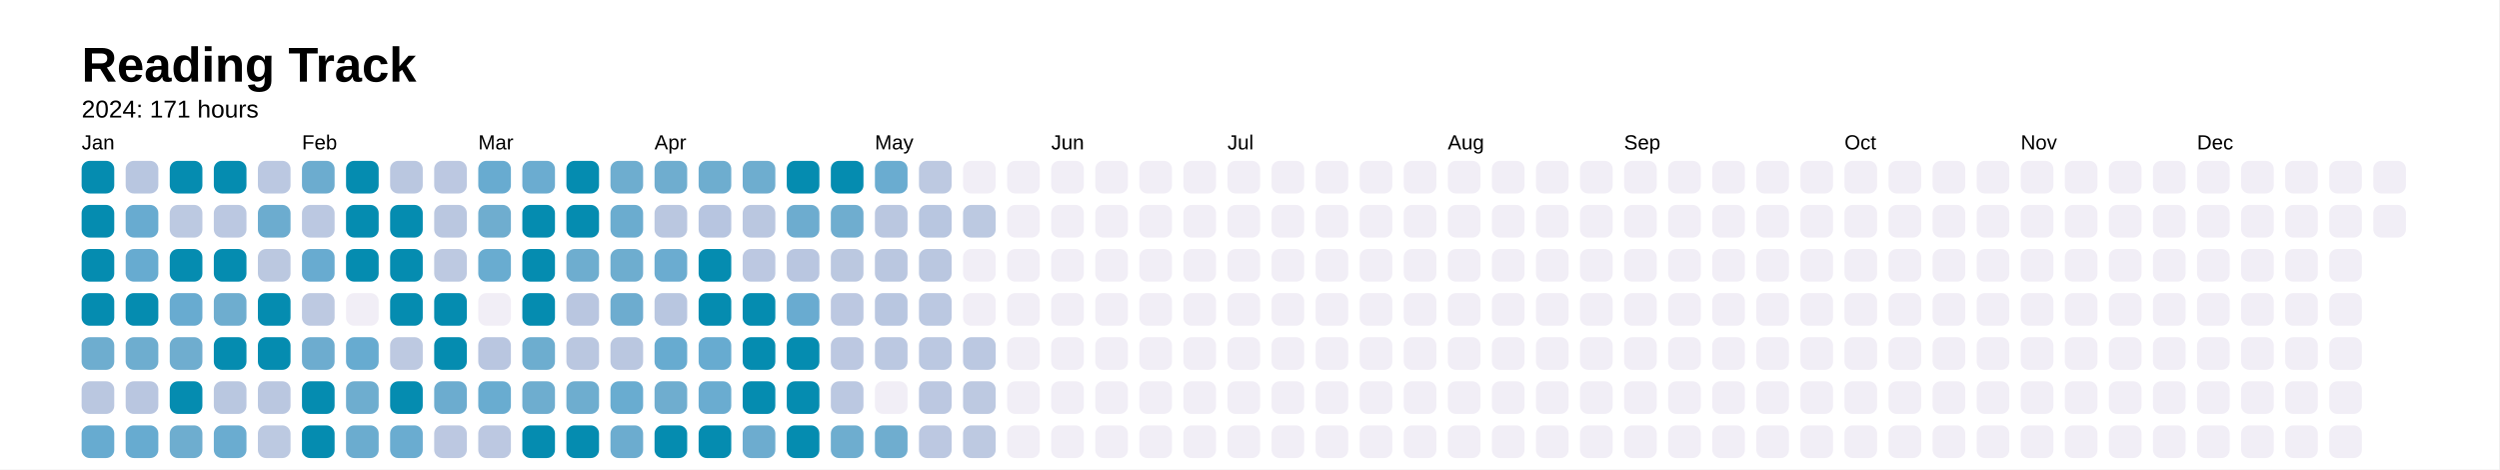
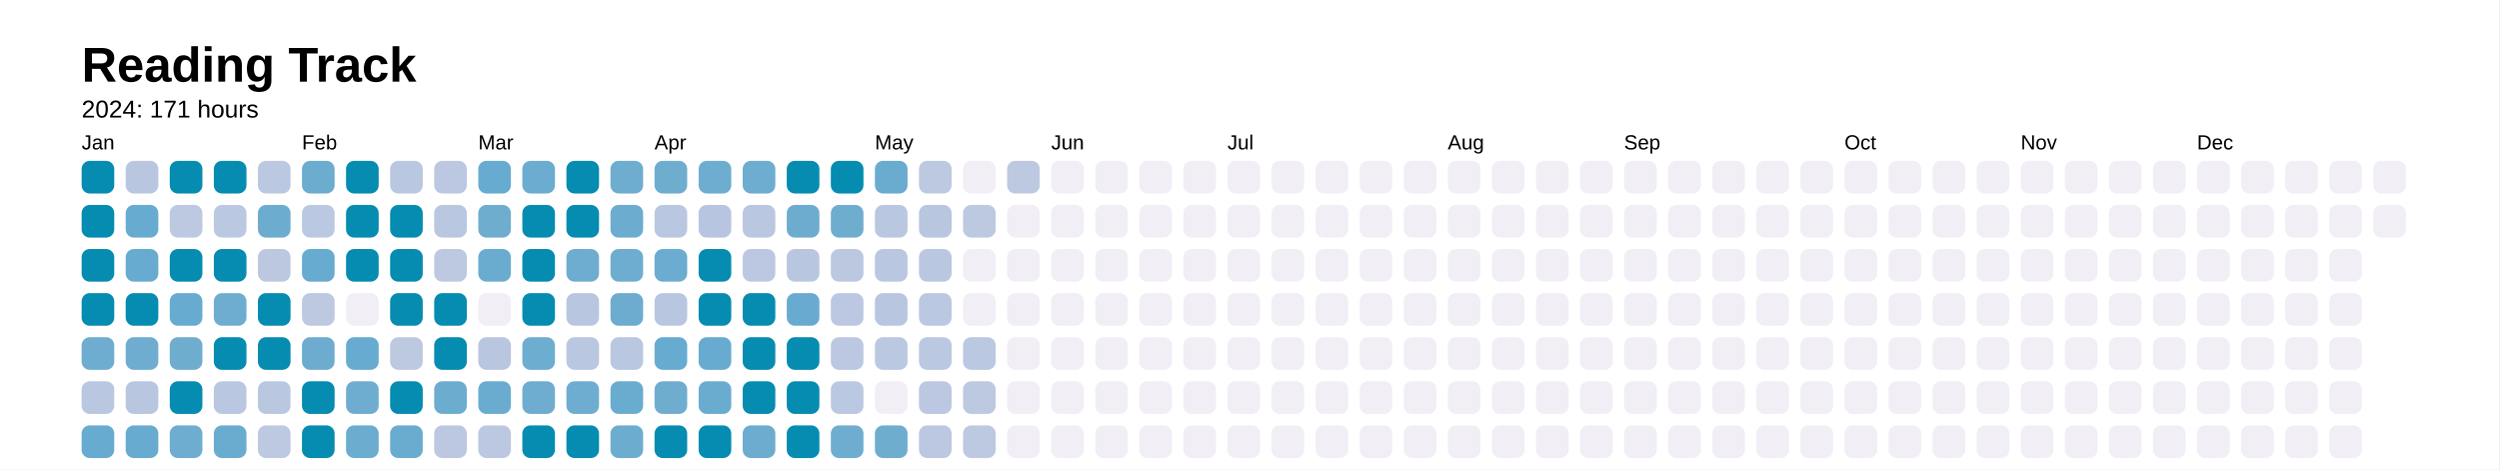
<svg xmlns="http://www.w3.org/2000/svg" baseProfile="full" height="57.5mm" version="1.1" viewBox="0,0,306.2,57.5" width="306.2mm">
  <defs />
  <rect fill="#FFFFFF" height="57.5" width="306.2" x="0" y="0" />
  <text fill="#000000" style="font-size:6px; font-family:Arial; font-weight:bold;" x="10" y="10">Reading Track</text>
  <text fill="#000000" style="font-size:3px; font-family:Arial;" x="10" y="14.4">2024: 171 hours</text>
  <text fill="#000000" style="font-size:2.5px; font-family:Arial" x="10" y="18.3">Jan</text>
  <rect fill="#058cb0" height="4" rx="1" ry="1" width="4" x="10" y="19.7" />
  <rect fill="#058cb0" height="4" rx="1" ry="1" width="4" x="10" y="25.1" />
  <rect fill="#058cb0" height="4" rx="1" ry="1" width="4" x="10" y="30.5" />
  <rect fill="#058cb0" height="4" rx="1" ry="1" width="4" x="10" y="35.9" />
  <rect fill="#6eadcf" height="4" rx="1" ry="1" width="4" x="10" y="41.3" />
  <rect fill="#bac7e0" height="4" rx="1" ry="1" width="4" x="10" y="46.7" />
  <rect fill="#67abd0" height="4" rx="1" ry="1" width="4" x="10" y="52.1" />
  <rect fill="#b8c6e0" height="4" rx="1" ry="1" width="4" x="15.4" y="19.7" />
  <rect fill="#68abd0" height="4" rx="1" ry="1" width="4" x="15.4" y="25.1" />
  <rect fill="#67abd0" height="4" rx="1" ry="1" width="4" x="15.4" y="30.5" />
  <rect fill="#058cb0" height="4" rx="1" ry="1" width="4" x="15.4" y="35.9" />
  <rect fill="#6eadcf" height="4" rx="1" ry="1" width="4" x="15.4" y="41.3" />
  <rect fill="#b9c6e0" height="4" rx="1" ry="1" width="4" x="15.4" y="46.7" />
  <rect fill="#67abd0" height="4" rx="1" ry="1" width="4" x="15.4" y="52.1" />
  <rect fill="#058cb0" height="4" rx="1" ry="1" width="4" x="20.8" y="19.7" />
  <rect fill="#bcc9e1" height="4" rx="1" ry="1" width="4" x="20.8" y="25.1" />
  <rect fill="#058cb0" height="4" rx="1" ry="1" width="4" x="20.8" y="30.5" />
  <rect fill="#68abd0" height="4" rx="1" ry="1" width="4" x="20.8" y="35.9" />
  <rect fill="#6fadcf" height="4" rx="1" ry="1" width="4" x="20.8" y="41.3" />
  <rect fill="#058cb0" height="4" rx="1" ry="1" width="4" x="20.8" y="46.7" />
  <rect fill="#6eadcf" height="4" rx="1" ry="1" width="4" x="20.8" y="52.1" />
  <rect fill="#058cb0" height="4" rx="1" ry="1" width="4" x="26.2" y="19.7" />
  <rect fill="#bbc8e1" height="4" rx="1" ry="1" width="4" x="26.2" y="25.1" />
  <rect fill="#058cb0" height="4" rx="1" ry="1" width="4" x="26.2" y="30.5" />
  <rect fill="#6eadcf" height="4" rx="1" ry="1" width="4" x="26.2" y="35.9" />
  <rect fill="#058cb0" height="4" rx="1" ry="1" width="4" x="26.2" y="41.3" />
  <rect fill="#b9c7e0" height="4" rx="1" ry="1" width="4" x="26.2" y="46.7" />
  <rect fill="#6aacd0" height="4" rx="1" ry="1" width="4" x="26.2" y="52.1" />
  <rect fill="#bbc8e1" height="4" rx="1" ry="1" width="4" x="31.6" y="19.7" />
  <rect fill="#6caccf" height="4" rx="1" ry="1" width="4" x="31.6" y="25.1" />
  <rect fill="#bbc8e0" height="4" rx="1" ry="1" width="4" x="31.6" y="30.5" />
  <rect fill="#058cb0" height="4" rx="1" ry="1" width="4" x="31.6" y="35.9" />
  <rect fill="#058cb0" height="4" rx="1" ry="1" width="4" x="31.6" y="41.3" />
  <rect fill="#bac7e0" height="4" rx="1" ry="1" width="4" x="31.6" y="46.7" />
  <rect fill="#bcc9e1" height="4" rx="1" ry="1" width="4" x="31.6" y="52.1" />
  <text fill="#000000" style="font-size:2.5px; font-family:Arial" x="37.0" y="18.3">Feb</text>
  <rect fill="#6caccf" height="4" rx="1" ry="1" width="4" x="37.0" y="19.7" />
  <rect fill="#bbc8e1" height="4" rx="1" ry="1" width="4" x="37.0" y="25.1" />
  <rect fill="#68abd0" height="4" rx="1" ry="1" width="4" x="37.0" y="30.5" />
  <rect fill="#bdc9e1" height="4" rx="1" ry="1" width="4" x="37.0" y="35.9" />
  <rect fill="#6daccf" height="4" rx="1" ry="1" width="4" x="37.0" y="41.3" />
  <rect fill="#058cb0" height="4" rx="1" ry="1" width="4" x="37.0" y="46.7" />
  <rect fill="#058cb0" height="4" rx="1" ry="1" width="4" x="37.0" y="52.1" />
  <rect fill="#058cb0" height="4" rx="1" ry="1" width="4" x="42.4" y="19.7" />
  <rect fill="#058cb0" height="4" rx="1" ry="1" width="4" x="42.4" y="25.1" />
  <rect fill="#058cb0" height="4" rx="1" ry="1" width="4" x="42.4" y="30.5" />
  <rect fill="#f1eef6" height="4" rx="1" ry="1" width="4" x="42.4" y="35.9" />
  <rect fill="#67abd0" height="4" rx="1" ry="1" width="4" x="42.4" y="41.3" />
  <rect fill="#6eadcf" height="4" rx="1" ry="1" width="4" x="42.4" y="46.7" />
  <rect fill="#6baccf" height="4" rx="1" ry="1" width="4" x="42.4" y="52.1" />
  <rect fill="#bac7e0" height="4" rx="1" ry="1" width="4" x="47.8" y="19.7" />
  <rect fill="#058cb0" height="4" rx="1" ry="1" width="4" x="47.8" y="25.1" />
  <rect fill="#058cb0" height="4" rx="1" ry="1" width="4" x="47.8" y="30.5" />
  <rect fill="#058cb0" height="4" rx="1" ry="1" width="4" x="47.8" y="35.9" />
  <rect fill="#bdc9e1" height="4" rx="1" ry="1" width="4" x="47.8" y="41.3" />
  <rect fill="#058cb0" height="4" rx="1" ry="1" width="4" x="47.8" y="46.7" />
  <rect fill="#6aacd0" height="4" rx="1" ry="1" width="4" x="47.8" y="52.1" />
  <rect fill="#bcc8e1" height="4" rx="1" ry="1" width="4" x="53.2" y="19.7" />
  <rect fill="#bac7e0" height="4" rx="1" ry="1" width="4" x="53.2" y="25.1" />
  <rect fill="#bdc9e1" height="4" rx="1" ry="1" width="4" x="53.2" y="30.5" />
  <rect fill="#058cb0" height="4" rx="1" ry="1" width="4" x="53.2" y="35.9" />
  <rect fill="#058cb0" height="4" rx="1" ry="1" width="4" x="53.2" y="41.3" />
  <rect fill="#6caccf" height="4" rx="1" ry="1" width="4" x="53.2" y="46.7" />
  <rect fill="#bcc8e1" height="4" rx="1" ry="1" width="4" x="53.2" y="52.1" />
  <text fill="#000000" style="font-size:2.5px; font-family:Arial" x="58.6" y="18.3">Mar</text>
  <rect fill="#68abd0" height="4" rx="1" ry="1" width="4" x="58.6" y="19.7" />
  <rect fill="#6fadcf" height="4" rx="1" ry="1" width="4" x="58.6" y="25.1" />
  <rect fill="#69acd0" height="4" rx="1" ry="1" width="4" x="58.6" y="30.5" />
  <rect fill="#f1eef6" height="4" rx="1" ry="1" width="4" x="58.6" y="35.9" />
  <rect fill="#b9c6e0" height="4" rx="1" ry="1" width="4" x="58.6" y="41.3" />
  <rect fill="#69acd0" height="4" rx="1" ry="1" width="4" x="58.6" y="46.7" />
  <rect fill="#bcc8e1" height="4" rx="1" ry="1" width="4" x="58.6" y="52.1" />
  <rect fill="#6bacd0" height="4" rx="1" ry="1" width="4" x="64" y="19.7" />
  <rect fill="#058cb0" height="4" rx="1" ry="1" width="4" x="64" y="25.1" />
  <rect fill="#058cb0" height="4" rx="1" ry="1" width="4" x="64" y="30.5" />
  <rect fill="#058cb0" height="4" rx="1" ry="1" width="4" x="64" y="35.9" />
  <rect fill="#6dadcf" height="4" rx="1" ry="1" width="4" x="64" y="41.3" />
  <rect fill="#6eadcf" height="4" rx="1" ry="1" width="4" x="64" y="46.7" />
  <rect fill="#058cb0" height="4" rx="1" ry="1" width="4" x="64" y="52.1" />
  <rect fill="#058cb0" height="4" rx="1" ry="1" width="4" x="69.4" y="19.7" />
  <rect fill="#058cb0" height="4" rx="1" ry="1" width="4" x="69.4" y="25.1" />
  <rect fill="#6eadcf" height="4" rx="1" ry="1" width="4" x="69.4" y="30.5" />
  <rect fill="#b9c6e0" height="4" rx="1" ry="1" width="4" x="69.4" y="35.9" />
  <rect fill="#bac7e0" height="4" rx="1" ry="1" width="4" x="69.4" y="41.3" />
  <rect fill="#6eadcf" height="4" rx="1" ry="1" width="4" x="69.4" y="46.7" />
  <rect fill="#058cb0" height="4" rx="1" ry="1" width="4" x="69.4" y="52.1" />
  <rect fill="#6eadcf" height="4" rx="1" ry="1" width="4" x="74.8" y="19.7" />
  <rect fill="#6baccf" height="4" rx="1" ry="1" width="4" x="74.8" y="25.1" />
  <rect fill="#6eadcf" height="4" rx="1" ry="1" width="4" x="74.8" y="30.5" />
  <rect fill="#6daccf" height="4" rx="1" ry="1" width="4" x="74.8" y="35.9" />
  <rect fill="#bac7e0" height="4" rx="1" ry="1" width="4" x="74.8" y="41.3" />
  <rect fill="#69acd0" height="4" rx="1" ry="1" width="4" x="74.8" y="46.7" />
  <rect fill="#6caccf" height="4" rx="1" ry="1" width="4" x="74.8" y="52.1" />
  <text fill="#000000" style="font-size:2.5px; font-family:Arial" x="80.2" y="18.3">Apr</text>
  <rect fill="#6fadcf" height="4" rx="1" ry="1" width="4" x="80.2" y="19.7" />
  <rect fill="#bac7e0" height="4" rx="1" ry="1" width="4" x="80.2" y="25.1" />
  <rect fill="#6bacd0" height="4" rx="1" ry="1" width="4" x="80.2" y="30.5" />
  <rect fill="#b8c6e0" height="4" rx="1" ry="1" width="4" x="80.2" y="35.9" />
  <rect fill="#67abd0" height="4" rx="1" ry="1" width="4" x="80.2" y="41.3" />
  <rect fill="#6fadcf" height="4" rx="1" ry="1" width="4" x="80.2" y="46.7" />
  <rect fill="#058cb0" height="4" rx="1" ry="1" width="4" x="80.2" y="52.1" />
  <rect fill="#6eadcf" height="4" rx="1" ry="1" width="4" x="85.6" y="19.7" />
  <rect fill="#b7c5e0" height="4" rx="1" ry="1" width="4" x="85.6" y="25.1" />
  <rect fill="#058cb0" height="4" rx="1" ry="1" width="4" x="85.6" y="30.5" />
  <rect fill="#058cb0" height="4" rx="1" ry="1" width="4" x="85.6" y="35.9" />
  <rect fill="#67abd0" height="4" rx="1" ry="1" width="4" x="85.6" y="41.3" />
  <rect fill="#6aacd0" height="4" rx="1" ry="1" width="4" x="85.6" y="46.7" />
  <rect fill="#058cb0" height="4" rx="1" ry="1" width="4" x="85.6" y="52.1" />
  <rect fill="#6eadcf" height="4" rx="1" ry="1" width="4" x="91" y="19.7" />
  <rect fill="#bac7e0" height="4" rx="1" ry="1" width="4" x="91" y="25.1" />
  <rect fill="#bcc8e1" height="4" rx="1" ry="1" width="4" x="91" y="30.5" />
  <rect fill="#058cb0" height="4" rx="1" ry="1" width="4" x="91" y="35.9" />
  <rect fill="#058cb0" height="4" rx="1" ry="1" width="4" x="91" y="41.3" />
  <rect fill="#058cb0" height="4" rx="1" ry="1" width="4" x="91" y="46.7" />
  <rect fill="#6daccf" height="4" rx="1" ry="1" width="4" x="91" y="52.1" />
  <rect fill="#058cb0" height="4" rx="1" ry="1" width="4" x="96.4" y="19.7" />
  <rect fill="#6daccf" height="4" rx="1" ry="1" width="4" x="96.4" y="25.1" />
  <rect fill="#b9c6e0" height="4" rx="1" ry="1" width="4" x="96.4" y="30.5" />
  <rect fill="#69abd0" height="4" rx="1" ry="1" width="4" x="96.4" y="35.9" />
  <rect fill="#058cb0" height="4" rx="1" ry="1" width="4" x="96.4" y="41.3" />
  <rect fill="#058cb0" height="4" rx="1" ry="1" width="4" x="96.4" y="46.7" />
  <rect fill="#058cb0" height="4" rx="1" ry="1" width="4" x="96.4" y="52.1" />
  <rect fill="#058cb0" height="4" rx="1" ry="1" width="4" x="101.8" y="19.7" />
  <rect fill="#6fadcf" height="4" rx="1" ry="1" width="4" x="101.8" y="25.1" />
  <rect fill="#bbc8e0" height="4" rx="1" ry="1" width="4" x="101.8" y="30.5" />
  <rect fill="#bcc8e1" height="4" rx="1" ry="1" width="4" x="101.8" y="35.9" />
  <rect fill="#bcc8e1" height="4" rx="1" ry="1" width="4" x="101.8" y="41.3" />
  <rect fill="#bbc8e1" height="4" rx="1" ry="1" width="4" x="101.8" y="46.7" />
  <rect fill="#6eadcf" height="4" rx="1" ry="1" width="4" x="101.8" y="52.1" />
  <text fill="#000000" style="font-size:2.5px; font-family:Arial" x="107.2" y="18.3">May</text>
  <rect fill="#6aacd0" height="4" rx="1" ry="1" width="4" x="107.2" y="19.7" />
  <rect fill="#bac7e0" height="4" rx="1" ry="1" width="4" x="107.2" y="25.1" />
  <rect fill="#bac7e0" height="4" rx="1" ry="1" width="4" x="107.2" y="30.5" />
  <rect fill="#b8c6e0" height="4" rx="1" ry="1" width="4" x="107.2" y="35.9" />
  <rect fill="#bbc8e1" height="4" rx="1" ry="1" width="4" x="107.2" y="41.3" />
  <rect fill="#f1eef6" height="4" rx="1" ry="1" width="4" x="107.2" y="46.7" />
  <rect fill="#6fadcf" height="4" rx="1" ry="1" width="4" x="107.2" y="52.1" />
  <rect fill="#bdc9e1" height="4" rx="1" ry="1" width="4" x="112.6" y="19.7" />
  <rect fill="#b8c6e0" height="4" rx="1" ry="1" width="4" x="112.6" y="25.1" />
  <rect fill="#bac7e0" height="4" rx="1" ry="1" width="4" x="112.6" y="30.5" />
  <rect fill="#bbc8e1" height="4" rx="1" ry="1" width="4" x="112.6" y="35.9" />
  <rect fill="#bbc8e1" height="4" rx="1" ry="1" width="4" x="112.6" y="41.3" />
  <rect fill="#bcc8e1" height="4" rx="1" ry="1" width="4" x="112.6" y="46.7" />
  <rect fill="#bcc8e1" height="4" rx="1" ry="1" width="4" x="112.6" y="52.1" />
  <rect fill="#f1eef6" height="4" rx="1" ry="1" width="4" x="118" y="19.7" />
  <rect fill="#bcc9e1" height="4" rx="1" ry="1" width="4" x="118" y="25.1" />
  <rect fill="#f1eef6" height="4" rx="1" ry="1" width="4" x="118" y="30.5" />
  <rect fill="#f1eef6" height="4" rx="1" ry="1" width="4" x="118" y="35.9" />
  <rect fill="#bbc8e1" height="4" rx="1" ry="1" width="4" x="118" y="41.3" />
  <rect fill="#bdc9e1" height="4" rx="1" ry="1" width="4" x="118" y="46.7" />
  <rect fill="#bdc9e1" height="4" rx="1" ry="1" width="4" x="118" y="52.1" />
-   <rect fill="#f1eef6" height="4" rx="1" ry="1" width="4" x="123.4" y="19.7" />
+   <rect fill="#bdc9e1" height="4" rx="1" ry="1" width="4" x="123.4" y="19.7" />
  <rect fill="#f1eef6" height="4" rx="1" ry="1" width="4" x="123.4" y="25.1" />
  <rect fill="#f1eef6" height="4" rx="1" ry="1" width="4" x="123.4" y="30.5" />
  <rect fill="#f1eef6" height="4" rx="1" ry="1" width="4" x="123.4" y="35.9" />
  <rect fill="#f1eef6" height="4" rx="1" ry="1" width="4" x="123.4" y="41.3" />
  <rect fill="#f1eef6" height="4" rx="1" ry="1" width="4" x="123.4" y="46.7" />
  <rect fill="#f1eef6" height="4" rx="1" ry="1" width="4" x="123.4" y="52.1" />
  <text fill="#000000" style="font-size:2.5px; font-family:Arial" x="128.8" y="18.3">Jun</text>
  <rect fill="#f1eef6" height="4" rx="1" ry="1" width="4" x="128.8" y="19.7" />
  <rect fill="#f1eef6" height="4" rx="1" ry="1" width="4" x="128.8" y="25.1" />
  <rect fill="#f1eef6" height="4" rx="1" ry="1" width="4" x="128.8" y="30.5" />
  <rect fill="#f1eef6" height="4" rx="1" ry="1" width="4" x="128.8" y="35.9" />
  <rect fill="#f1eef6" height="4" rx="1" ry="1" width="4" x="128.8" y="41.3" />
  <rect fill="#f1eef6" height="4" rx="1" ry="1" width="4" x="128.8" y="46.7" />
  <rect fill="#f1eef6" height="4" rx="1" ry="1" width="4" x="128.8" y="52.1" />
  <rect fill="#f1eef6" height="4" rx="1" ry="1" width="4" x="134.2" y="19.7" />
  <rect fill="#f1eef6" height="4" rx="1" ry="1" width="4" x="134.2" y="25.1" />
  <rect fill="#f1eef6" height="4" rx="1" ry="1" width="4" x="134.2" y="30.5" />
  <rect fill="#f1eef6" height="4" rx="1" ry="1" width="4" x="134.2" y="35.9" />
  <rect fill="#f1eef6" height="4" rx="1" ry="1" width="4" x="134.2" y="41.3" />
  <rect fill="#f1eef6" height="4" rx="1" ry="1" width="4" x="134.2" y="46.7" />
  <rect fill="#f1eef6" height="4" rx="1" ry="1" width="4" x="134.2" y="52.1" />
  <rect fill="#f1eef6" height="4" rx="1" ry="1" width="4" x="139.6" y="19.7" />
  <rect fill="#f1eef6" height="4" rx="1" ry="1" width="4" x="139.6" y="25.1" />
  <rect fill="#f1eef6" height="4" rx="1" ry="1" width="4" x="139.6" y="30.5" />
  <rect fill="#f1eef6" height="4" rx="1" ry="1" width="4" x="139.6" y="35.9" />
  <rect fill="#f1eef6" height="4" rx="1" ry="1" width="4" x="139.6" y="41.3" />
  <rect fill="#f1eef6" height="4" rx="1" ry="1" width="4" x="139.6" y="46.7" />
  <rect fill="#f1eef6" height="4" rx="1" ry="1" width="4" x="139.6" y="52.1" />
  <rect fill="#f1eef6" height="4" rx="1" ry="1" width="4" x="145" y="19.7" />
  <rect fill="#f1eef6" height="4" rx="1" ry="1" width="4" x="145" y="25.1" />
  <rect fill="#f1eef6" height="4" rx="1" ry="1" width="4" x="145" y="30.5" />
  <rect fill="#f1eef6" height="4" rx="1" ry="1" width="4" x="145" y="35.9" />
  <rect fill="#f1eef6" height="4" rx="1" ry="1" width="4" x="145" y="41.3" />
  <rect fill="#f1eef6" height="4" rx="1" ry="1" width="4" x="145" y="46.7" />
  <rect fill="#f1eef6" height="4" rx="1" ry="1" width="4" x="145" y="52.1" />
  <text fill="#000000" style="font-size:2.5px; font-family:Arial" x="150.4" y="18.3">Jul</text>
  <rect fill="#f1eef6" height="4" rx="1" ry="1" width="4" x="150.4" y="19.7" />
  <rect fill="#f1eef6" height="4" rx="1" ry="1" width="4" x="150.4" y="25.1" />
  <rect fill="#f1eef6" height="4" rx="1" ry="1" width="4" x="150.4" y="30.5" />
  <rect fill="#f1eef6" height="4" rx="1" ry="1" width="4" x="150.4" y="35.9" />
  <rect fill="#f1eef6" height="4" rx="1" ry="1" width="4" x="150.4" y="41.3" />
  <rect fill="#f1eef6" height="4" rx="1" ry="1" width="4" x="150.4" y="46.7" />
  <rect fill="#f1eef6" height="4" rx="1" ry="1" width="4" x="150.4" y="52.1" />
  <rect fill="#f1eef6" height="4" rx="1" ry="1" width="4" x="155.8" y="19.7" />
  <rect fill="#f1eef6" height="4" rx="1" ry="1" width="4" x="155.8" y="25.1" />
  <rect fill="#f1eef6" height="4" rx="1" ry="1" width="4" x="155.8" y="30.5" />
  <rect fill="#f1eef6" height="4" rx="1" ry="1" width="4" x="155.8" y="35.9" />
  <rect fill="#f1eef6" height="4" rx="1" ry="1" width="4" x="155.8" y="41.3" />
  <rect fill="#f1eef6" height="4" rx="1" ry="1" width="4" x="155.8" y="46.7" />
  <rect fill="#f1eef6" height="4" rx="1" ry="1" width="4" x="155.8" y="52.1" />
  <rect fill="#f1eef6" height="4" rx="1" ry="1" width="4" x="161.2" y="19.7" />
  <rect fill="#f1eef6" height="4" rx="1" ry="1" width="4" x="161.2" y="25.1" />
  <rect fill="#f1eef6" height="4" rx="1" ry="1" width="4" x="161.2" y="30.5" />
  <rect fill="#f1eef6" height="4" rx="1" ry="1" width="4" x="161.2" y="35.9" />
  <rect fill="#f1eef6" height="4" rx="1" ry="1" width="4" x="161.2" y="41.3" />
  <rect fill="#f1eef6" height="4" rx="1" ry="1" width="4" x="161.2" y="46.7" />
  <rect fill="#f1eef6" height="4" rx="1" ry="1" width="4" x="161.2" y="52.1" />
  <rect fill="#f1eef6" height="4" rx="1" ry="1" width="4" x="166.6" y="19.7" />
  <rect fill="#f1eef6" height="4" rx="1" ry="1" width="4" x="166.6" y="25.1" />
  <rect fill="#f1eef6" height="4" rx="1" ry="1" width="4" x="166.6" y="30.5" />
  <rect fill="#f1eef6" height="4" rx="1" ry="1" width="4" x="166.6" y="35.9" />
  <rect fill="#f1eef6" height="4" rx="1" ry="1" width="4" x="166.6" y="41.3" />
  <rect fill="#f1eef6" height="4" rx="1" ry="1" width="4" x="166.6" y="46.7" />
  <rect fill="#f1eef6" height="4" rx="1" ry="1" width="4" x="166.6" y="52.1" />
  <rect fill="#f1eef6" height="4" rx="1" ry="1" width="4" x="172" y="19.7" />
  <rect fill="#f1eef6" height="4" rx="1" ry="1" width="4" x="172" y="25.1" />
  <rect fill="#f1eef6" height="4" rx="1" ry="1" width="4" x="172" y="30.5" />
  <rect fill="#f1eef6" height="4" rx="1" ry="1" width="4" x="172" y="35.9" />
  <rect fill="#f1eef6" height="4" rx="1" ry="1" width="4" x="172" y="41.3" />
  <rect fill="#f1eef6" height="4" rx="1" ry="1" width="4" x="172" y="46.7" />
  <rect fill="#f1eef6" height="4" rx="1" ry="1" width="4" x="172" y="52.1" />
  <text fill="#000000" style="font-size:2.5px; font-family:Arial" x="177.4" y="18.3">Aug</text>
  <rect fill="#f1eef6" height="4" rx="1" ry="1" width="4" x="177.4" y="19.7" />
  <rect fill="#f1eef6" height="4" rx="1" ry="1" width="4" x="177.4" y="25.1" />
  <rect fill="#f1eef6" height="4" rx="1" ry="1" width="4" x="177.4" y="30.5" />
  <rect fill="#f1eef6" height="4" rx="1" ry="1" width="4" x="177.4" y="35.9" />
  <rect fill="#f1eef6" height="4" rx="1" ry="1" width="4" x="177.4" y="41.3" />
  <rect fill="#f1eef6" height="4" rx="1" ry="1" width="4" x="177.4" y="46.7" />
  <rect fill="#f1eef6" height="4" rx="1" ry="1" width="4" x="177.4" y="52.1" />
  <rect fill="#f1eef6" height="4" rx="1" ry="1" width="4" x="182.8" y="19.7" />
  <rect fill="#f1eef6" height="4" rx="1" ry="1" width="4" x="182.8" y="25.1" />
  <rect fill="#f1eef6" height="4" rx="1" ry="1" width="4" x="182.8" y="30.5" />
  <rect fill="#f1eef6" height="4" rx="1" ry="1" width="4" x="182.8" y="35.9" />
  <rect fill="#f1eef6" height="4" rx="1" ry="1" width="4" x="182.8" y="41.3" />
  <rect fill="#f1eef6" height="4" rx="1" ry="1" width="4" x="182.8" y="46.7" />
  <rect fill="#f1eef6" height="4" rx="1" ry="1" width="4" x="182.8" y="52.1" />
  <rect fill="#f1eef6" height="4" rx="1" ry="1" width="4" x="188.2" y="19.7" />
  <rect fill="#f1eef6" height="4" rx="1" ry="1" width="4" x="188.2" y="25.1" />
  <rect fill="#f1eef6" height="4" rx="1" ry="1" width="4" x="188.2" y="30.5" />
  <rect fill="#f1eef6" height="4" rx="1" ry="1" width="4" x="188.2" y="35.9" />
  <rect fill="#f1eef6" height="4" rx="1" ry="1" width="4" x="188.2" y="41.3" />
  <rect fill="#f1eef6" height="4" rx="1" ry="1" width="4" x="188.2" y="46.7" />
  <rect fill="#f1eef6" height="4" rx="1" ry="1" width="4" x="188.2" y="52.1" />
  <rect fill="#f1eef6" height="4" rx="1" ry="1" width="4" x="193.6" y="19.7" />
  <rect fill="#f1eef6" height="4" rx="1" ry="1" width="4" x="193.6" y="25.1" />
  <rect fill="#f1eef6" height="4" rx="1" ry="1" width="4" x="193.6" y="30.5" />
  <rect fill="#f1eef6" height="4" rx="1" ry="1" width="4" x="193.6" y="35.9" />
  <rect fill="#f1eef6" height="4" rx="1" ry="1" width="4" x="193.6" y="41.3" />
  <rect fill="#f1eef6" height="4" rx="1" ry="1" width="4" x="193.6" y="46.7" />
  <rect fill="#f1eef6" height="4" rx="1" ry="1" width="4" x="193.6" y="52.1" />
  <text fill="#000000" style="font-size:2.5px; font-family:Arial" x="199" y="18.3">Sep</text>
  <rect fill="#f1eef6" height="4" rx="1" ry="1" width="4" x="199" y="19.7" />
  <rect fill="#f1eef6" height="4" rx="1" ry="1" width="4" x="199" y="25.1" />
  <rect fill="#f1eef6" height="4" rx="1" ry="1" width="4" x="199" y="30.5" />
  <rect fill="#f1eef6" height="4" rx="1" ry="1" width="4" x="199" y="35.9" />
  <rect fill="#f1eef6" height="4" rx="1" ry="1" width="4" x="199" y="41.3" />
  <rect fill="#f1eef6" height="4" rx="1" ry="1" width="4" x="199" y="46.7" />
  <rect fill="#f1eef6" height="4" rx="1" ry="1" width="4" x="199" y="52.1" />
  <rect fill="#f1eef6" height="4" rx="1" ry="1" width="4" x="204.4" y="19.7" />
  <rect fill="#f1eef6" height="4" rx="1" ry="1" width="4" x="204.4" y="25.1" />
  <rect fill="#f1eef6" height="4" rx="1" ry="1" width="4" x="204.4" y="30.5" />
  <rect fill="#f1eef6" height="4" rx="1" ry="1" width="4" x="204.4" y="35.9" />
  <rect fill="#f1eef6" height="4" rx="1" ry="1" width="4" x="204.4" y="41.3" />
  <rect fill="#f1eef6" height="4" rx="1" ry="1" width="4" x="204.4" y="46.7" />
  <rect fill="#f1eef6" height="4" rx="1" ry="1" width="4" x="204.4" y="52.1" />
  <rect fill="#f1eef6" height="4" rx="1" ry="1" width="4" x="209.8" y="19.7" />
  <rect fill="#f1eef6" height="4" rx="1" ry="1" width="4" x="209.8" y="25.1" />
  <rect fill="#f1eef6" height="4" rx="1" ry="1" width="4" x="209.8" y="30.5" />
  <rect fill="#f1eef6" height="4" rx="1" ry="1" width="4" x="209.8" y="35.9" />
  <rect fill="#f1eef6" height="4" rx="1" ry="1" width="4" x="209.8" y="41.3" />
  <rect fill="#f1eef6" height="4" rx="1" ry="1" width="4" x="209.8" y="46.7" />
  <rect fill="#f1eef6" height="4" rx="1" ry="1" width="4" x="209.8" y="52.1" />
  <rect fill="#f1eef6" height="4" rx="1" ry="1" width="4" x="215.2" y="19.7" />
  <rect fill="#f1eef6" height="4" rx="1" ry="1" width="4" x="215.2" y="25.1" />
  <rect fill="#f1eef6" height="4" rx="1" ry="1" width="4" x="215.2" y="30.5" />
  <rect fill="#f1eef6" height="4" rx="1" ry="1" width="4" x="215.2" y="35.9" />
  <rect fill="#f1eef6" height="4" rx="1" ry="1" width="4" x="215.2" y="41.3" />
  <rect fill="#f1eef6" height="4" rx="1" ry="1" width="4" x="215.2" y="46.7" />
  <rect fill="#f1eef6" height="4" rx="1" ry="1" width="4" x="215.2" y="52.1" />
  <rect fill="#f1eef6" height="4" rx="1" ry="1" width="4" x="220.6" y="19.7" />
  <rect fill="#f1eef6" height="4" rx="1" ry="1" width="4" x="220.6" y="25.1" />
  <rect fill="#f1eef6" height="4" rx="1" ry="1" width="4" x="220.6" y="30.5" />
  <rect fill="#f1eef6" height="4" rx="1" ry="1" width="4" x="220.6" y="35.9" />
  <rect fill="#f1eef6" height="4" rx="1" ry="1" width="4" x="220.6" y="41.3" />
  <rect fill="#f1eef6" height="4" rx="1" ry="1" width="4" x="220.6" y="46.7" />
  <rect fill="#f1eef6" height="4" rx="1" ry="1" width="4" x="220.6" y="52.1" />
  <text fill="#000000" style="font-size:2.5px; font-family:Arial" x="226" y="18.3">Oct</text>
  <rect fill="#f1eef6" height="4" rx="1" ry="1" width="4" x="226" y="19.7" />
  <rect fill="#f1eef6" height="4" rx="1" ry="1" width="4" x="226" y="25.1" />
  <rect fill="#f1eef6" height="4" rx="1" ry="1" width="4" x="226" y="30.5" />
  <rect fill="#f1eef6" height="4" rx="1" ry="1" width="4" x="226" y="35.9" />
  <rect fill="#f1eef6" height="4" rx="1" ry="1" width="4" x="226" y="41.3" />
  <rect fill="#f1eef6" height="4" rx="1" ry="1" width="4" x="226" y="46.7" />
  <rect fill="#f1eef6" height="4" rx="1" ry="1" width="4" x="226" y="52.1" />
  <rect fill="#f1eef6" height="4" rx="1" ry="1" width="4" x="231.4" y="19.7" />
  <rect fill="#f1eef6" height="4" rx="1" ry="1" width="4" x="231.4" y="25.1" />
  <rect fill="#f1eef6" height="4" rx="1" ry="1" width="4" x="231.4" y="30.5" />
  <rect fill="#f1eef6" height="4" rx="1" ry="1" width="4" x="231.4" y="35.9" />
  <rect fill="#f1eef6" height="4" rx="1" ry="1" width="4" x="231.4" y="41.3" />
  <rect fill="#f1eef6" height="4" rx="1" ry="1" width="4" x="231.4" y="46.7" />
  <rect fill="#f1eef6" height="4" rx="1" ry="1" width="4" x="231.4" y="52.1" />
  <rect fill="#f1eef6" height="4" rx="1" ry="1" width="4" x="236.8" y="19.7" />
  <rect fill="#f1eef6" height="4" rx="1" ry="1" width="4" x="236.8" y="25.1" />
  <rect fill="#f1eef6" height="4" rx="1" ry="1" width="4" x="236.8" y="30.5" />
  <rect fill="#f1eef6" height="4" rx="1" ry="1" width="4" x="236.8" y="35.9" />
  <rect fill="#f1eef6" height="4" rx="1" ry="1" width="4" x="236.8" y="41.3" />
  <rect fill="#f1eef6" height="4" rx="1" ry="1" width="4" x="236.8" y="46.7" />
  <rect fill="#f1eef6" height="4" rx="1" ry="1" width="4" x="236.8" y="52.1" />
  <rect fill="#f1eef6" height="4" rx="1" ry="1" width="4" x="242.2" y="19.7" />
  <rect fill="#f1eef6" height="4" rx="1" ry="1" width="4" x="242.2" y="25.1" />
  <rect fill="#f1eef6" height="4" rx="1" ry="1" width="4" x="242.2" y="30.5" />
  <rect fill="#f1eef6" height="4" rx="1" ry="1" width="4" x="242.2" y="35.9" />
  <rect fill="#f1eef6" height="4" rx="1" ry="1" width="4" x="242.2" y="41.3" />
  <rect fill="#f1eef6" height="4" rx="1" ry="1" width="4" x="242.2" y="46.7" />
  <rect fill="#f1eef6" height="4" rx="1" ry="1" width="4" x="242.2" y="52.1" />
  <text fill="#000000" style="font-size:2.5px; font-family:Arial" x="247.6" y="18.3">Nov</text>
  <rect fill="#f1eef6" height="4" rx="1" ry="1" width="4" x="247.6" y="19.7" />
  <rect fill="#f1eef6" height="4" rx="1" ry="1" width="4" x="247.6" y="25.1" />
  <rect fill="#f1eef6" height="4" rx="1" ry="1" width="4" x="247.6" y="30.5" />
  <rect fill="#f1eef6" height="4" rx="1" ry="1" width="4" x="247.6" y="35.9" />
  <rect fill="#f1eef6" height="4" rx="1" ry="1" width="4" x="247.6" y="41.3" />
  <rect fill="#f1eef6" height="4" rx="1" ry="1" width="4" x="247.6" y="46.7" />
  <rect fill="#f1eef6" height="4" rx="1" ry="1" width="4" x="247.6" y="52.1" />
  <rect fill="#f1eef6" height="4" rx="1" ry="1" width="4" x="253" y="19.7" />
  <rect fill="#f1eef6" height="4" rx="1" ry="1" width="4" x="253" y="25.1" />
  <rect fill="#f1eef6" height="4" rx="1" ry="1" width="4" x="253" y="30.5" />
  <rect fill="#f1eef6" height="4" rx="1" ry="1" width="4" x="253" y="35.9" />
  <rect fill="#f1eef6" height="4" rx="1" ry="1" width="4" x="253" y="41.3" />
  <rect fill="#f1eef6" height="4" rx="1" ry="1" width="4" x="253" y="46.7" />
  <rect fill="#f1eef6" height="4" rx="1" ry="1" width="4" x="253" y="52.1" />
  <rect fill="#f1eef6" height="4" rx="1" ry="1" width="4" x="258.4" y="19.7" />
  <rect fill="#f1eef6" height="4" rx="1" ry="1" width="4" x="258.4" y="25.1" />
  <rect fill="#f1eef6" height="4" rx="1" ry="1" width="4" x="258.4" y="30.5" />
  <rect fill="#f1eef6" height="4" rx="1" ry="1" width="4" x="258.4" y="35.9" />
  <rect fill="#f1eef6" height="4" rx="1" ry="1" width="4" x="258.4" y="41.3" />
  <rect fill="#f1eef6" height="4" rx="1" ry="1" width="4" x="258.4" y="46.7" />
  <rect fill="#f1eef6" height="4" rx="1" ry="1" width="4" x="258.4" y="52.1" />
  <rect fill="#f1eef6" height="4" rx="1" ry="1" width="4" x="263.8" y="19.7" />
  <rect fill="#f1eef6" height="4" rx="1" ry="1" width="4" x="263.8" y="25.1" />
  <rect fill="#f1eef6" height="4" rx="1" ry="1" width="4" x="263.8" y="30.5" />
  <rect fill="#f1eef6" height="4" rx="1" ry="1" width="4" x="263.8" y="35.9" />
  <rect fill="#f1eef6" height="4" rx="1" ry="1" width="4" x="263.8" y="41.3" />
  <rect fill="#f1eef6" height="4" rx="1" ry="1" width="4" x="263.8" y="46.7" />
  <rect fill="#f1eef6" height="4" rx="1" ry="1" width="4" x="263.8" y="52.1" />
  <text fill="#000000" style="font-size:2.5px; font-family:Arial" x="269.2" y="18.3">Dec</text>
  <rect fill="#f1eef6" height="4" rx="1" ry="1" width="4" x="269.2" y="19.7" />
  <rect fill="#f1eef6" height="4" rx="1" ry="1" width="4" x="269.2" y="25.1" />
  <rect fill="#f1eef6" height="4" rx="1" ry="1" width="4" x="269.2" y="30.5" />
  <rect fill="#f1eef6" height="4" rx="1" ry="1" width="4" x="269.2" y="35.9" />
  <rect fill="#f1eef6" height="4" rx="1" ry="1" width="4" x="269.2" y="41.3" />
  <rect fill="#f1eef6" height="4" rx="1" ry="1" width="4" x="269.2" y="46.7" />
  <rect fill="#f1eef6" height="4" rx="1" ry="1" width="4" x="269.2" y="52.1" />
  <rect fill="#f1eef6" height="4" rx="1" ry="1" width="4" x="274.6" y="19.7" />
  <rect fill="#f1eef6" height="4" rx="1" ry="1" width="4" x="274.6" y="25.1" />
  <rect fill="#f1eef6" height="4" rx="1" ry="1" width="4" x="274.6" y="30.5" />
  <rect fill="#f1eef6" height="4" rx="1" ry="1" width="4" x="274.6" y="35.9" />
  <rect fill="#f1eef6" height="4" rx="1" ry="1" width="4" x="274.6" y="41.3" />
  <rect fill="#f1eef6" height="4" rx="1" ry="1" width="4" x="274.6" y="46.7" />
  <rect fill="#f1eef6" height="4" rx="1" ry="1" width="4" x="274.6" y="52.1" />
  <rect fill="#f1eef6" height="4" rx="1" ry="1" width="4" x="280" y="19.7" />
  <rect fill="#f1eef6" height="4" rx="1" ry="1" width="4" x="280" y="25.1" />
  <rect fill="#f1eef6" height="4" rx="1" ry="1" width="4" x="280" y="30.5" />
  <rect fill="#f1eef6" height="4" rx="1" ry="1" width="4" x="280" y="35.9" />
  <rect fill="#f1eef6" height="4" rx="1" ry="1" width="4" x="280" y="41.3" />
  <rect fill="#f1eef6" height="4" rx="1" ry="1" width="4" x="280" y="46.7" />
  <rect fill="#f1eef6" height="4" rx="1" ry="1" width="4" x="280" y="52.1" />
  <rect fill="#f1eef6" height="4" rx="1" ry="1" width="4" x="285.4" y="19.7" />
  <rect fill="#f1eef6" height="4" rx="1" ry="1" width="4" x="285.4" y="25.1" />
  <rect fill="#f1eef6" height="4" rx="1" ry="1" width="4" x="285.4" y="30.5" />
  <rect fill="#f1eef6" height="4" rx="1" ry="1" width="4" x="285.4" y="35.9" />
  <rect fill="#f1eef6" height="4" rx="1" ry="1" width="4" x="285.4" y="41.3" />
  <rect fill="#f1eef6" height="4" rx="1" ry="1" width="4" x="285.4" y="46.7" />
  <rect fill="#f1eef6" height="4" rx="1" ry="1" width="4" x="285.4" y="52.1" />
  <rect fill="#f1eef6" height="4" rx="1" ry="1" width="4" x="290.8" y="19.7" />
  <rect fill="#f1eef6" height="4" rx="1" ry="1" width="4" x="290.8" y="25.1" />
</svg>
